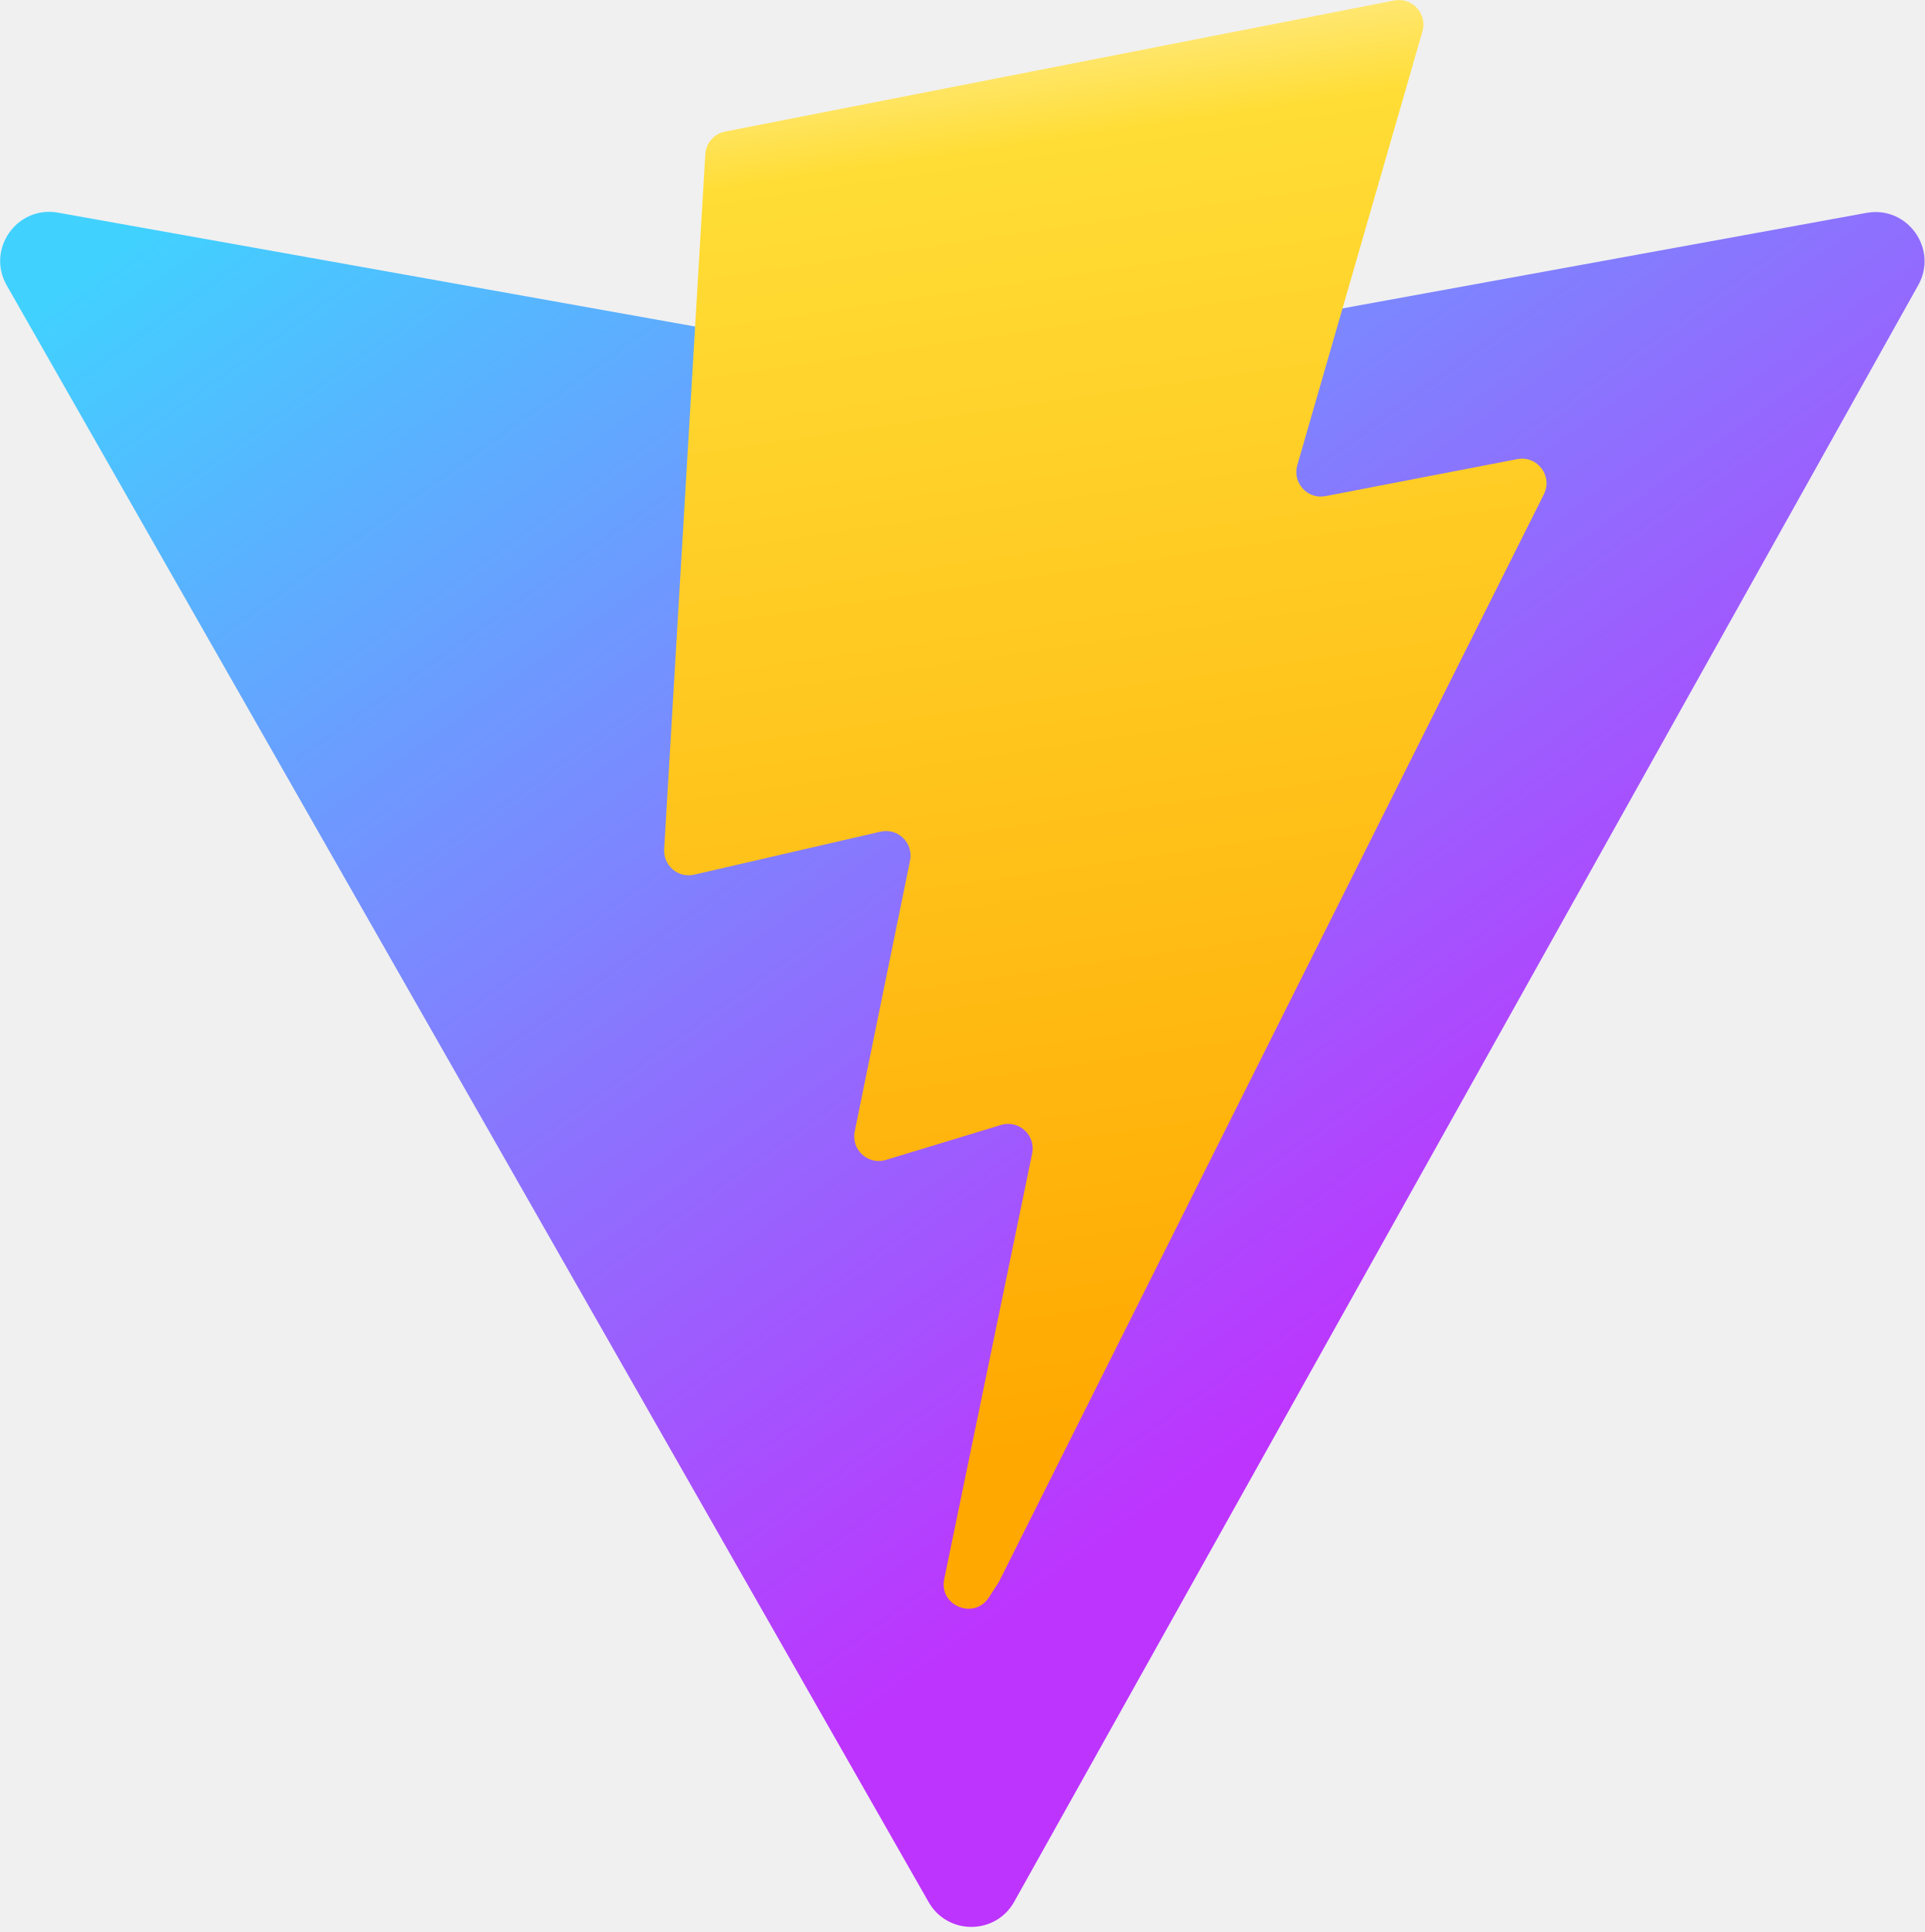
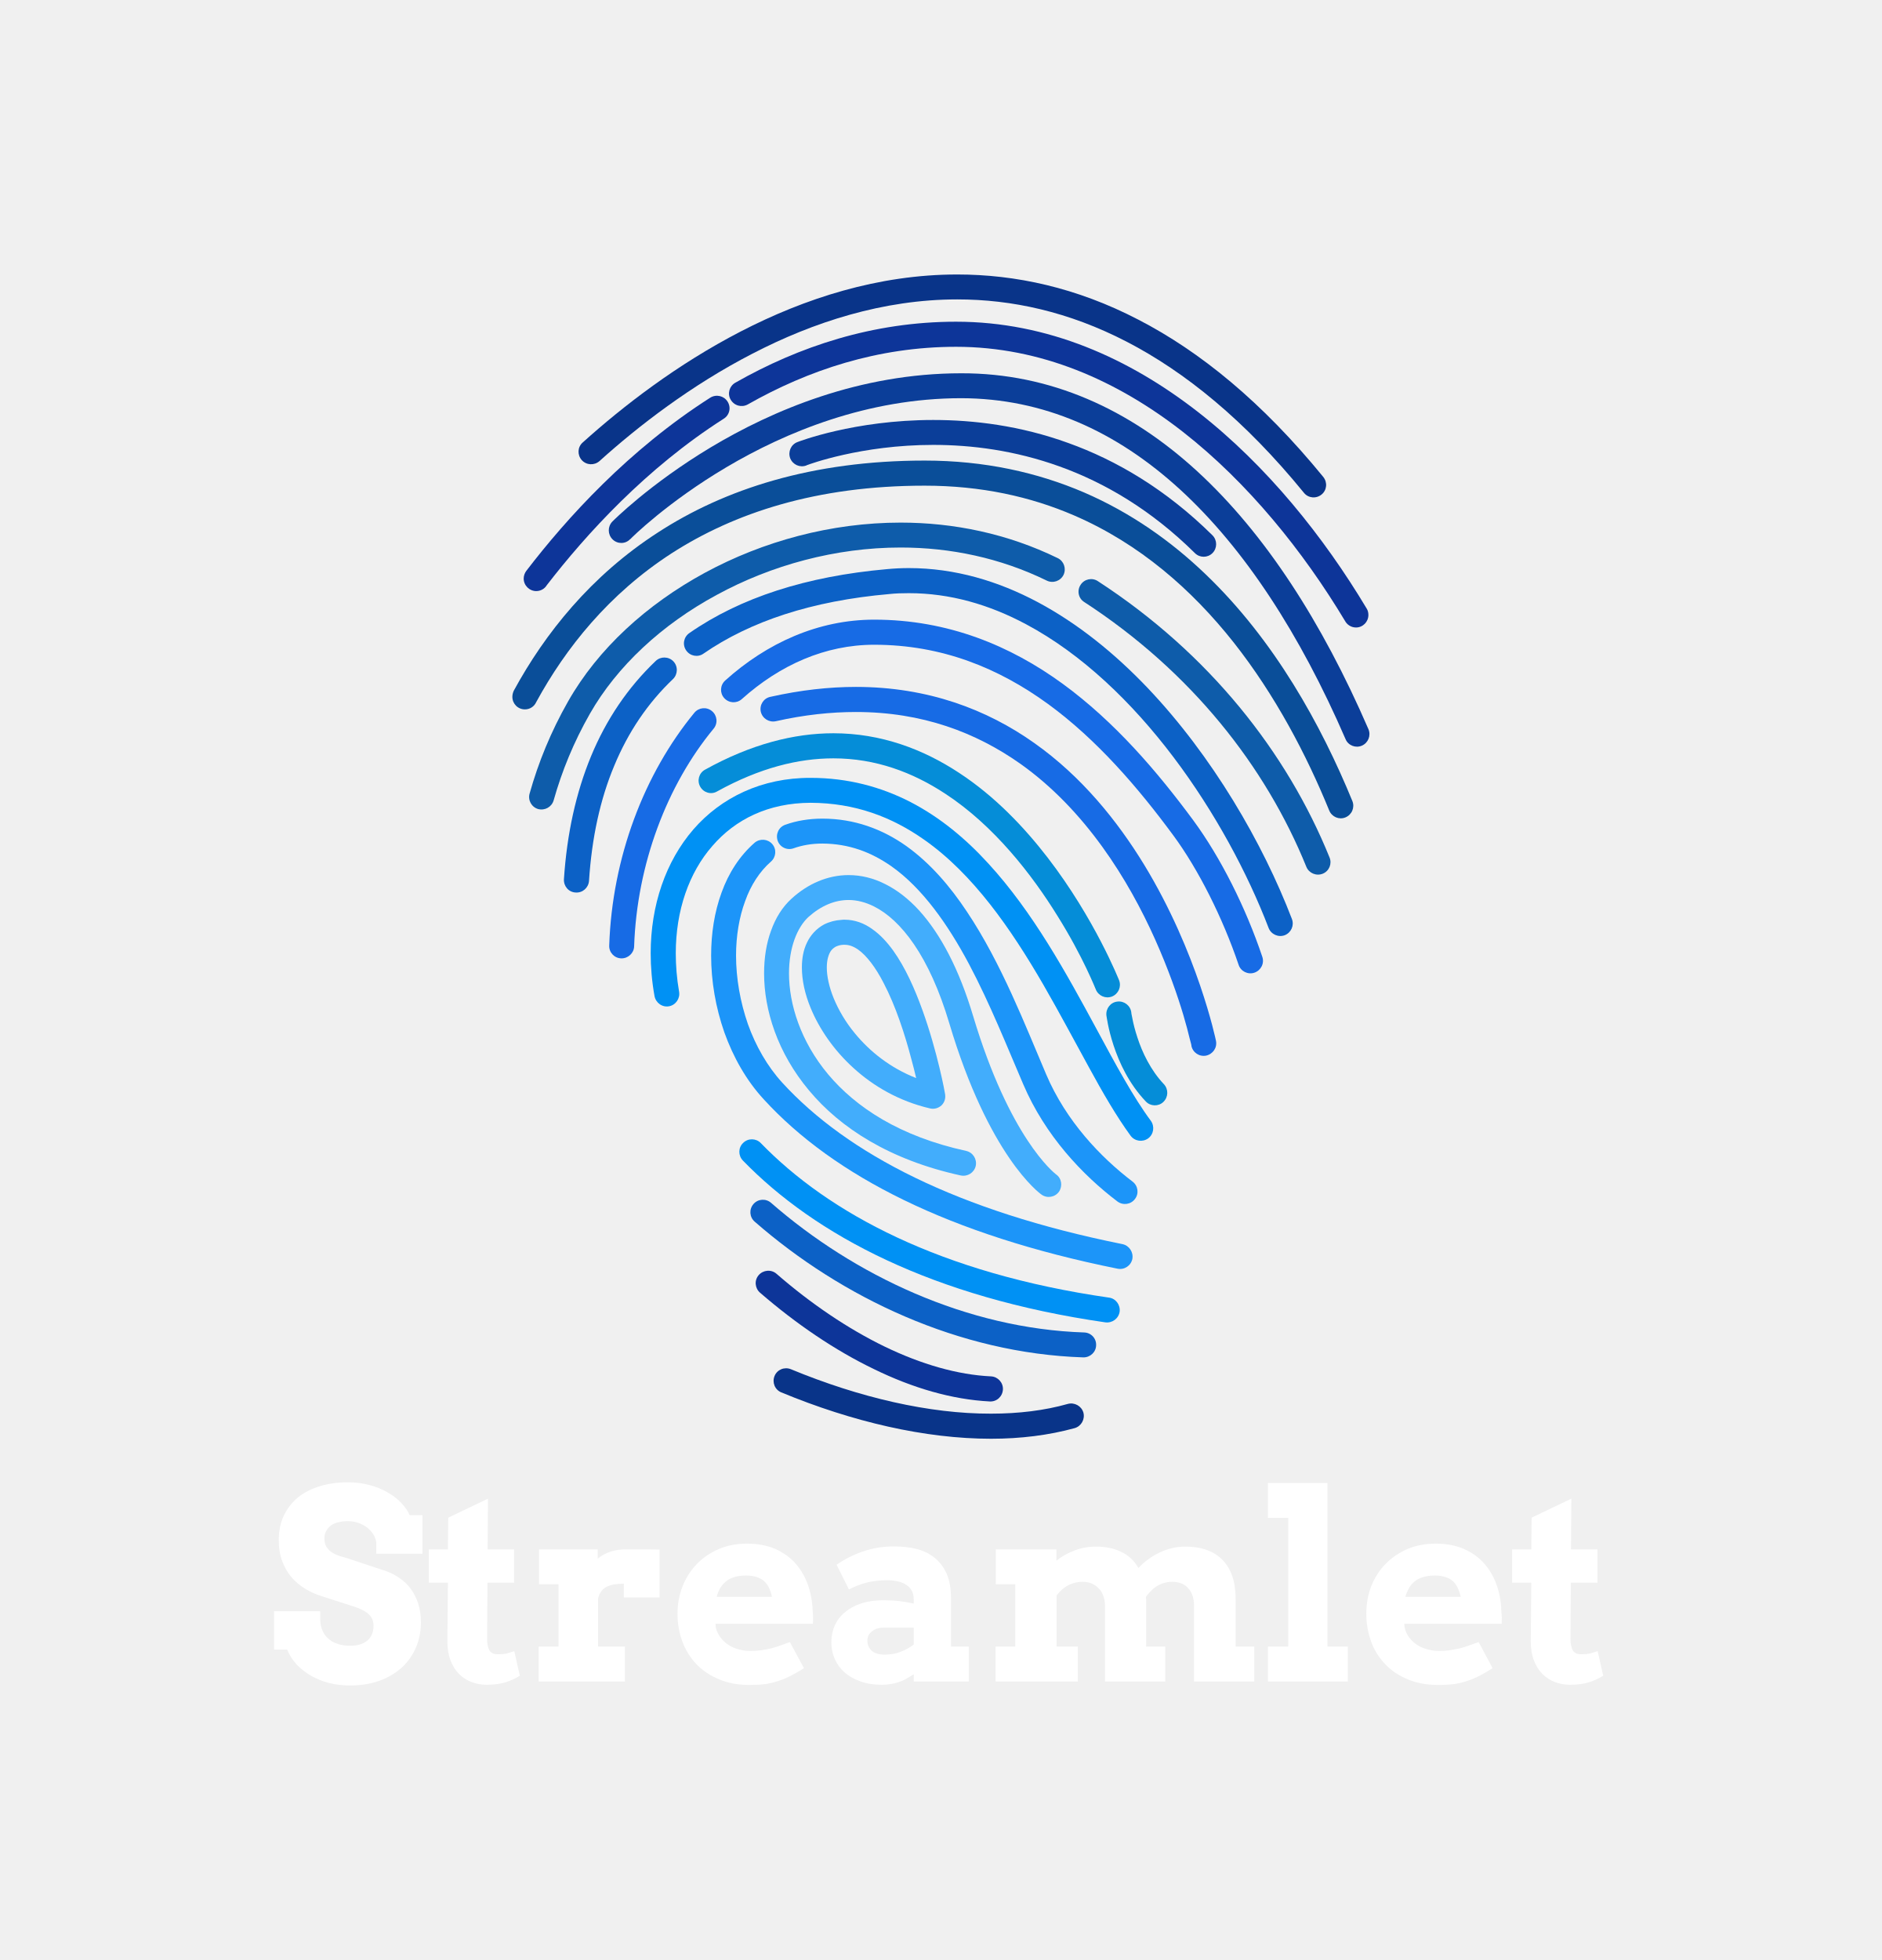
- <svg xmlns="http://www.w3.org/2000/svg" aria-hidden="true" role="img" class="iconify iconify--logos" width="31.88" height="32" preserveAspectRatio="xMidYMid meet" viewBox="0 0 256 257">
+ <svg xmlns="http://www.w3.org/2000/svg" version="1.1" viewBox="0 0 9.259 9.642">
+   <g transform="matrix(0.8571429,0,0,0.8571429,1.322754,7.292036)">
+     <g transform="matrix(1,0,0,1,0,0)" clip-path="url(#SvgjsClipPath7807)">
+       <g clip-path="url(#SvgjsClipPath78051be318cf-b916-417f-a830-ef38249f05f1)">
+         <path d=" M 1.898 -5.861 C 2.122 -6.063 2.424 -6.296 2.775 -6.477 C 3.126 -6.659 3.527 -6.789 3.952 -6.789 C 4.264 -6.789 4.591 -6.719 4.925 -6.546 C 5.259 -6.373 5.602 -6.096 5.942 -5.679 C 5.967 -5.648 6.012 -5.644 6.043 -5.669 C 6.074 -5.694 6.078 -5.739 6.053 -5.77 C 5.703 -6.199 5.346 -6.49 4.991 -6.673 C 4.637 -6.857 4.286 -6.932 3.952 -6.932 C 3.497 -6.932 3.075 -6.794 2.709 -6.605 C 2.343 -6.416 2.033 -6.176 1.802 -5.968 C 1.772 -5.942 1.77 -5.897 1.796 -5.867 C 1.823 -5.837 1.868 -5.835 1.898 -5.861 Z" fill="#093489" transform="matrix(1,0,0,1,0,0)" fill-rule="nonzero" />
+       </g>
+       <g clip-path="url(#SvgjsClipPath78051be318cf-b916-417f-a830-ef38249f05f1)">
+         <path d=" M 5.335 -6.142 C 4.939 -6.451 4.471 -6.661 3.945 -6.661 C 3.467 -6.661 3.042 -6.518 2.678 -6.311 C 2.644 -6.292 2.631 -6.248 2.651 -6.214 C 2.671 -6.179 2.714 -6.167 2.749 -6.186 C 3.096 -6.383 3.496 -6.517 3.945 -6.517 C 4.431 -6.517 4.869 -6.324 5.247 -6.029 C 5.623 -5.735 5.939 -5.341 6.177 -4.945 C 6.189 -4.922 6.213 -4.906 6.241 -4.906 C 6.28 -4.906 6.312 -4.938 6.312 -4.978 L 6.312 -4.978 C 6.312 -4.991 6.309 -5.004 6.302 -5.015 C 6.057 -5.424 5.731 -5.833 5.335 -6.142 Z" fill="#0d3599" transform="matrix(1,0,0,1,0,0)" fill-rule="nonzero" />
+       </g>
+       <g clip-path="url(#SvgjsClipPath78051be318cf-b916-417f-a830-ef38249f05f1)">
+         <path d=" M 1.535 -5.115 C 1.56 -5.115 1.583 -5.128 1.595 -5.148 C 1.822 -5.442 2.167 -5.821 2.611 -6.104 C 2.645 -6.125 2.655 -6.169 2.633 -6.203 C 2.612 -6.236 2.568 -6.246 2.534 -6.225 C 2.067 -5.927 1.711 -5.535 1.478 -5.231 C 1.469 -5.219 1.463 -5.203 1.463 -5.187 L 1.463 -5.187 C 1.463 -5.147 1.496 -5.115 1.535 -5.115 Z" fill="#0d3599" transform="matrix(1,0,0,1,0,0)" fill-rule="nonzero" />
+       </g>
+       <g clip-path="url(#SvgjsClipPath78051be318cf-b916-417f-a830-ef38249f05f1)">
+         <path d=" M 6.312 -4.323 C 6.046 -4.937 5.719 -5.445 5.329 -5.803 C 4.94 -6.16 4.485 -6.366 3.975 -6.365 C 3.39 -6.365 2.891 -6.152 2.537 -5.94 C 2.184 -5.728 1.975 -5.517 1.972 -5.514 C 1.944 -5.485 1.945 -5.44 1.973 -5.412 C 2.001 -5.384 2.047 -5.384 2.074 -5.413 L 2.075 -5.413 C 2.084 -5.423 2.289 -5.626 2.627 -5.826 C 2.965 -6.026 3.435 -6.222 3.975 -6.222 C 4.445 -6.221 4.863 -6.035 5.232 -5.697 C 5.602 -5.358 5.92 -4.867 6.181 -4.265 C 6.196 -4.229 6.239 -4.212 6.275 -4.228 C 6.311 -4.244 6.328 -4.286 6.312 -4.323 Z" fill="#0b3e99" transform="matrix(1,0,0,1,0,0)" fill-rule="nonzero" />
+       </g>
+       <g clip-path="url(#SvgjsClipPath78051be318cf-b916-417f-a830-ef38249f05f1)">
+         <path d=" M 5.377 -5.212 C 5.179 -5.402 4.948 -5.565 4.68 -5.681 C 4.412 -5.796 4.108 -5.864 3.765 -5.864 C 3.118 -5.864 2.616 -5.7 2.233 -5.451 C 1.849 -5.203 1.585 -4.872 1.406 -4.543 C 1.401 -4.532 1.398 -4.52 1.398 -4.508 L 1.398 -4.508 C 1.398 -4.468 1.43 -4.436 1.47 -4.436 C 1.499 -4.436 1.524 -4.453 1.535 -4.478 C 1.705 -4.79 1.953 -5.099 2.311 -5.331 C 2.671 -5.563 3.142 -5.72 3.765 -5.72 C 4.089 -5.72 4.373 -5.657 4.623 -5.549 C 4.998 -5.387 5.298 -5.124 5.538 -4.821 C 5.778 -4.517 5.957 -4.174 6.087 -3.856 C 6.102 -3.819 6.144 -3.801 6.18 -3.816 C 6.217 -3.831 6.235 -3.873 6.22 -3.91 C 6.041 -4.346 5.774 -4.832 5.377 -5.212 Z" fill="#0a4e99" transform="matrix(1,0,0,1,0,0)" fill-rule="nonzero" />
+       </g>
+       <g clip-path="url(#SvgjsClipPath78051be318cf-b916-417f-a830-ef38249f05f1)">
+         <path d=" M 4.759 -5.172 C 4.726 -5.194 4.681 -5.184 4.66 -5.151 C 4.638 -5.118 4.647 -5.073 4.681 -5.052 C 5.296 -4.652 5.723 -4.107 5.956 -3.532 C 5.971 -3.496 6.013 -3.478 6.05 -3.493 C 6.087 -3.508 6.104 -3.55 6.089 -3.586 C 5.845 -4.188 5.399 -4.756 4.759 -5.172 Z" fill="#0e5caa" transform="matrix(1,0,0,1,0,0)" fill-rule="nonzero" />
+       </g>
+       <g clip-path="url(#SvgjsClipPath78051be318cf-b916-417f-a830-ef38249f05f1)">
+         <path d=" M 1.843 -4.411 C 1.998 -4.683 2.256 -4.923 2.571 -5.093 C 2.885 -5.264 3.254 -5.365 3.627 -5.365 C 3.911 -5.365 4.198 -5.306 4.466 -5.175 C 4.501 -5.158 4.544 -5.172 4.562 -5.208 C 4.579 -5.244 4.564 -5.287 4.529 -5.304 C 4.24 -5.445 3.931 -5.508 3.627 -5.508 C 3.228 -5.508 2.837 -5.401 2.503 -5.22 C 2.168 -5.038 1.889 -4.783 1.718 -4.482 L 1.718 -4.482 C 1.619 -4.308 1.547 -4.131 1.497 -3.953 C 1.486 -3.915 1.508 -3.875 1.546 -3.864 C 1.585 -3.854 1.624 -3.876 1.635 -3.914 C 1.682 -4.081 1.75 -4.248 1.843 -4.411 L 1.843 -4.411 Z" fill="#0e5caa" transform="matrix(1,0,0,1,0,0)" fill-rule="nonzero" />
+       </g>
+       <g clip-path="url(#SvgjsClipPath78051be318cf-b916-417f-a830-ef38249f05f1)">
+         <path d=" M 4.823 -1.06 C 3.856 -1.199 3.214 -1.545 2.824 -1.947 C 2.797 -1.975 2.751 -1.976 2.723 -1.948 C 2.694 -1.921 2.694 -1.875 2.721 -1.847 C 3.137 -1.418 3.812 -1.061 4.802 -0.918 C 4.842 -0.913 4.878 -0.94 4.884 -0.979 C 4.889 -1.018 4.862 -1.055 4.823 -1.06 Z" fill="#0091f4" transform="matrix(1,0,0,1,0,0)" fill-rule="nonzero" />
+       </g>
+       <g clip-path="url(#SvgjsClipPath78051be318cf-b916-417f-a830-ef38249f05f1)">
+         <path d=" M 4.749 -2.606 C 4.58 -2.918 4.387 -3.273 4.128 -3.554 C 3.999 -3.695 3.852 -3.817 3.684 -3.904 C 3.515 -3.991 3.324 -4.043 3.11 -4.043 C 2.83 -4.044 2.596 -3.93 2.437 -3.747 C 2.278 -3.563 2.192 -3.312 2.192 -3.036 C 2.192 -2.956 2.199 -2.874 2.214 -2.791 C 2.221 -2.752 2.258 -2.725 2.297 -2.732 C 2.336 -2.739 2.362 -2.777 2.355 -2.816 C 2.342 -2.891 2.336 -2.965 2.336 -3.036 C 2.336 -3.282 2.412 -3.499 2.546 -3.652 C 2.679 -3.806 2.868 -3.899 3.11 -3.9 C 3.365 -3.899 3.576 -3.819 3.762 -3.688 C 4.042 -3.492 4.26 -3.177 4.446 -2.856 C 4.539 -2.695 4.624 -2.534 4.706 -2.385 C 4.787 -2.236 4.866 -2.1 4.947 -1.989 C 4.971 -1.957 5.016 -1.951 5.048 -1.974 C 5.08 -1.998 5.086 -2.043 5.063 -2.075 C 4.964 -2.208 4.861 -2.398 4.749 -2.606 Z" fill="#0091f4" transform="matrix(1,0,0,1,0,0)" fill-rule="nonzero" />
+       </g>
+       <g clip-path="url(#SvgjsClipPath78051be318cf-b916-417f-a830-ef38249f05f1)">
+         <path d=" M 4.139 -0.464 C 4.179 -0.462 4.212 -0.493 4.214 -0.533 C 4.216 -0.572 4.185 -0.606 4.146 -0.608 C 3.954 -0.617 3.746 -0.677 3.535 -0.779 C 3.325 -0.881 3.113 -1.024 2.914 -1.197 C 2.884 -1.223 2.838 -1.219 2.812 -1.189 C 2.786 -1.159 2.79 -1.114 2.82 -1.088 C 3.027 -0.909 3.249 -0.758 3.473 -0.65 C 3.696 -0.541 3.922 -0.475 4.139 -0.464 Z" fill="#0d3599" transform="matrix(1,0,0,1,0,0)" fill-rule="nonzero" />
+       </g>
+       <g clip-path="url(#SvgjsClipPath78051be318cf-b916-417f-a830-ef38249f05f1)">
+         <path d=" M 4.587 -0.45 C 4.453 -0.412 4.304 -0.394 4.146 -0.394 C 3.792 -0.393 3.391 -0.486 2.997 -0.649 C 2.96 -0.664 2.918 -0.647 2.903 -0.61 C 2.888 -0.573 2.905 -0.531 2.942 -0.516 C 3.35 -0.347 3.767 -0.25 4.146 -0.25 C 4.315 -0.25 4.477 -0.27 4.626 -0.311 C 4.664 -0.322 4.686 -0.362 4.676 -0.4 C 4.665 -0.438 4.625 -0.46 4.587 -0.45 Z" fill="#093489" transform="matrix(1,0,0,1,0,0)" fill-rule="nonzero" />
+       </g>
+       <g clip-path="url(#SvgjsClipPath78051be318cf-b916-417f-a830-ef38249f05f1)">
+         <path d=" M 5.043 -4.561 C 4.855 -4.758 4.645 -4.928 4.415 -5.051 C 4.186 -5.173 3.937 -5.247 3.674 -5.247 C 3.633 -5.247 3.591 -5.245 3.549 -5.241 C 3.085 -5.2 2.706 -5.077 2.414 -4.874 C 2.381 -4.851 2.373 -4.807 2.396 -4.774 C 2.418 -4.742 2.463 -4.733 2.495 -4.756 C 2.763 -4.941 3.116 -5.059 3.562 -5.098 C 3.599 -5.102 3.637 -5.103 3.674 -5.103 C 3.91 -5.103 4.135 -5.038 4.348 -4.924 C 4.667 -4.754 4.955 -4.477 5.193 -4.162 C 5.431 -3.847 5.619 -3.495 5.739 -3.182 C 5.753 -3.145 5.795 -3.126 5.832 -3.14 C 5.869 -3.155 5.887 -3.196 5.873 -3.233 C 5.706 -3.668 5.418 -4.167 5.043 -4.561 Z" fill="#0c61c6" transform="matrix(1,0,0,1,0,0)" fill-rule="nonzero" />
+       </g>
+       <g clip-path="url(#SvgjsClipPath78051be318cf-b916-417f-a830-ef38249f05f1)">
+         <path d=" M 2.32 -4.61 C 2.348 -4.637 2.35 -4.683 2.322 -4.712 C 2.295 -4.74 2.249 -4.741 2.221 -4.714 C 2.061 -4.562 1.937 -4.378 1.85 -4.168 C 1.763 -3.958 1.711 -3.721 1.694 -3.461 C 1.692 -3.421 1.721 -3.387 1.761 -3.385 C 1.801 -3.382 1.835 -3.412 1.838 -3.452 C 1.854 -3.699 1.902 -3.92 1.983 -4.113 C 2.063 -4.306 2.175 -4.472 2.32 -4.61 Z" fill="#0c61c6" transform="matrix(1,0,0,1,0,0)" fill-rule="nonzero" />
+       </g>
+       <g clip-path="url(#SvgjsClipPath78051be318cf-b916-417f-a830-ef38249f05f1)">
+         <path d=" M 5.307 -3.799 C 5.101 -4.078 4.857 -4.364 4.557 -4.583 C 4.258 -4.801 3.899 -4.951 3.475 -4.951 C 3.154 -4.951 2.859 -4.817 2.62 -4.602 C 2.59 -4.575 2.588 -4.53 2.614 -4.501 C 2.641 -4.471 2.686 -4.469 2.715 -4.495 C 2.934 -4.691 3.194 -4.807 3.475 -4.807 C 3.865 -4.807 4.191 -4.672 4.473 -4.467 C 4.754 -4.262 4.99 -3.987 5.192 -3.713 C 5.336 -3.518 5.476 -3.239 5.567 -2.97 C 5.579 -2.933 5.62 -2.912 5.658 -2.925 C 5.695 -2.938 5.716 -2.978 5.703 -3.016 C 5.608 -3.299 5.463 -3.587 5.307 -3.799 Z" fill="#176be5" transform="matrix(1,0,0,1,0,0)" fill-rule="nonzero" />
+       </g>
+       <g clip-path="url(#SvgjsClipPath78051be318cf-b916-417f-a830-ef38249f05f1)">
+         <path d=" M 2.544 -4.426 C 2.513 -4.452 2.468 -4.447 2.443 -4.417 C 2.154 -4.066 1.971 -3.585 1.954 -3.081 C 1.952 -3.042 1.983 -3.008 2.023 -3.007 C 2.062 -3.006 2.096 -3.037 2.097 -3.076 C 2.113 -3.548 2.286 -4.002 2.553 -4.325 C 2.579 -4.356 2.574 -4.401 2.544 -4.426 Z" fill="#176be5" transform="matrix(1,0,0,1,0,0)" fill-rule="nonzero" />
+       </g>
+       <g clip-path="url(#SvgjsClipPath78051be318cf-b916-417f-a830-ef38249f05f1)">
+         <path d=" M 4.68 -0.86 C 4.008 -0.882 3.361 -1.187 2.883 -1.604 C 2.853 -1.63 2.808 -1.627 2.782 -1.597 C 2.756 -1.567 2.759 -1.522 2.789 -1.496 C 3.288 -1.06 3.962 -0.74 4.675 -0.717 C 4.715 -0.716 4.748 -0.747 4.749 -0.786 C 4.751 -0.826 4.72 -0.859 4.68 -0.86 Z" fill="#0c61c6" transform="matrix(1,0,0,1,0,0)" fill-rule="nonzero" />
+       </g>
+       <g clip-path="url(#SvgjsClipPath78051be318cf-b916-417f-a830-ef38249f05f1)">
+         <path d=" M 4.986 -2.553 C 4.972 -2.595 4.963 -2.632 4.958 -2.658 C 4.955 -2.671 4.953 -2.681 4.952 -2.688 L 4.951 -2.695 L 4.951 -2.697 L 4.951 -2.697 L 4.951 -2.697 C 4.946 -2.736 4.91 -2.764 4.871 -2.759 C 4.832 -2.755 4.804 -2.719 4.808 -2.68 C 4.809 -2.676 4.817 -2.605 4.849 -2.508 C 4.881 -2.411 4.936 -2.289 5.034 -2.186 C 5.061 -2.157 5.107 -2.156 5.135 -2.183 C 5.164 -2.211 5.165 -2.256 5.138 -2.285 C 5.062 -2.365 5.013 -2.469 4.986 -2.553 Z" fill="#058dd8" transform="matrix(1,0,0,1,0,0)" fill-rule="nonzero" />
+       </g>
+       <g clip-path="url(#SvgjsClipPath78051be318cf-b916-417f-a830-ef38249f05f1)">
+         <path d=" M 5.025 -3.544 C 4.871 -3.796 4.666 -4.051 4.394 -4.243 C 4.122 -4.436 3.782 -4.565 3.37 -4.565 C 3.216 -4.565 3.053 -4.547 2.879 -4.508 C 2.84 -4.5 2.816 -4.462 2.824 -4.423 C 2.833 -4.384 2.871 -4.36 2.91 -4.368 C 3.074 -4.405 3.227 -4.421 3.37 -4.421 C 3.752 -4.421 4.059 -4.303 4.311 -4.126 C 4.688 -3.86 4.936 -3.455 5.088 -3.115 C 5.164 -2.945 5.217 -2.792 5.25 -2.681 C 5.266 -2.626 5.278 -2.582 5.285 -2.551 C 5.289 -2.536 5.292 -2.524 5.294 -2.517 L 5.296 -2.508 L 5.296 -2.505 C 5.304 -2.466 5.342 -2.441 5.381 -2.449 C 5.42 -2.458 5.445 -2.495 5.437 -2.534 C 5.436 -2.539 5.333 -3.038 5.025 -3.544 Z" fill="#176be5" transform="matrix(1,0,0,1,0,0)" fill-rule="nonzero" />
+       </g>
+       <g clip-path="url(#SvgjsClipPath78051be318cf-b916-417f-a830-ef38249f05f1)">
+         <path d=" M 2.476 -3.993 C 2.495 -3.958 2.539 -3.945 2.573 -3.965 C 2.819 -4.101 3.041 -4.155 3.241 -4.155 C 3.483 -4.155 3.696 -4.075 3.883 -3.952 C 4.163 -3.769 4.381 -3.487 4.527 -3.251 C 4.601 -3.133 4.656 -3.027 4.693 -2.95 C 4.711 -2.912 4.725 -2.881 4.734 -2.86 C 4.738 -2.85 4.742 -2.842 4.744 -2.836 L 4.747 -2.83 L 4.747 -2.829 C 4.762 -2.792 4.803 -2.774 4.84 -2.788 C 4.877 -2.803 4.895 -2.844 4.881 -2.881 C 4.879 -2.885 4.742 -3.233 4.471 -3.585 C 4.336 -3.76 4.167 -3.938 3.962 -4.072 C 3.757 -4.207 3.515 -4.299 3.241 -4.299 C 3.014 -4.299 2.767 -4.236 2.504 -4.09 C 2.469 -4.071 2.457 -4.027 2.476 -3.993 Z" fill="#058dd8" transform="matrix(1,0,0,1,0,0)" fill-rule="nonzero" />
+       </g>
+       <g clip-path="url(#SvgjsClipPath78051be318cf-b916-417f-a830-ef38249f05f1)">
+         <path d=" M 4.958 -1.726 C 4.774 -1.866 4.576 -2.074 4.462 -2.342 L 4.462 -2.342 C 4.344 -2.618 4.206 -2.978 4.008 -3.274 C 3.91 -3.422 3.796 -3.554 3.659 -3.652 C 3.522 -3.749 3.361 -3.809 3.178 -3.809 C 3.101 -3.809 3.029 -3.797 2.965 -3.774 C 2.927 -3.761 2.908 -3.72 2.921 -3.682 C 2.934 -3.645 2.975 -3.625 3.013 -3.639 C 3.061 -3.656 3.116 -3.666 3.178 -3.666 C 3.33 -3.665 3.458 -3.617 3.576 -3.534 C 3.751 -3.41 3.897 -3.204 4.019 -2.975 C 4.141 -2.745 4.24 -2.495 4.33 -2.286 L 4.33 -2.286 C 4.457 -1.988 4.672 -1.763 4.871 -1.612 C 4.903 -1.588 4.948 -1.594 4.972 -1.626 C 4.996 -1.657 4.99 -1.702 4.958 -1.726 Z" fill="#1c95f9" transform="matrix(1,0,0,1,0,0)" fill-rule="nonzero" />
+       </g>
+       <g clip-path="url(#SvgjsClipPath78051be318cf-b916-417f-a830-ef38249f05f1)">
+         <path d=" M 4.9 -1.367 C 3.955 -1.557 3.321 -1.885 2.947 -2.294 C 2.862 -2.387 2.795 -2.504 2.75 -2.63 C 2.706 -2.757 2.682 -2.893 2.682 -3.023 C 2.682 -3.135 2.7 -3.243 2.734 -3.335 C 2.767 -3.428 2.818 -3.506 2.882 -3.562 C 2.912 -3.588 2.916 -3.633 2.89 -3.663 C 2.864 -3.693 2.819 -3.696 2.789 -3.671 C 2.702 -3.595 2.639 -3.496 2.599 -3.385 C 2.558 -3.273 2.539 -3.15 2.539 -3.023 C 2.539 -2.876 2.565 -2.725 2.615 -2.582 C 2.666 -2.44 2.741 -2.306 2.842 -2.197 C 3.245 -1.757 3.909 -1.42 4.872 -1.226 C 4.911 -1.218 4.949 -1.243 4.957 -1.282 C 4.964 -1.321 4.939 -1.359 4.9 -1.367 Z" fill="#1c95f9" transform="matrix(1,0,0,1,0,0)" fill-rule="nonzero" />
+       </g>
+       <g clip-path="url(#SvgjsClipPath78051be318cf-b916-417f-a830-ef38249f05f1)">
+         <path d=" M 4.436 -1.651 C 4.468 -1.628 4.513 -1.636 4.536 -1.668 C 4.558 -1.701 4.551 -1.746 4.518 -1.768 L 4.518 -1.768 C 4.506 -1.778 4.253 -1.976 4.043 -2.676 C 3.962 -2.947 3.856 -3.146 3.734 -3.281 C 3.673 -3.348 3.607 -3.399 3.539 -3.433 C 3.47 -3.468 3.399 -3.485 3.328 -3.485 C 3.209 -3.485 3.095 -3.436 3.001 -3.35 C 2.948 -3.302 2.909 -3.239 2.883 -3.166 C 2.856 -3.093 2.843 -3.01 2.843 -2.921 C 2.843 -2.71 2.92 -2.465 3.101 -2.249 C 3.281 -2.033 3.565 -1.85 3.972 -1.761 C 4.011 -1.753 4.049 -1.777 4.058 -1.816 C 4.066 -1.855 4.042 -1.893 4.003 -1.902 C 3.622 -1.985 3.37 -2.152 3.211 -2.341 C 3.052 -2.531 2.986 -2.745 2.986 -2.921 C 2.986 -2.995 2.998 -3.062 3.018 -3.117 C 3.038 -3.172 3.066 -3.215 3.097 -3.244 C 3.171 -3.31 3.249 -3.342 3.328 -3.342 C 3.375 -3.342 3.424 -3.33 3.474 -3.305 C 3.55 -3.267 3.629 -3.197 3.704 -3.087 C 3.779 -2.977 3.849 -2.827 3.906 -2.635 C 4.133 -1.874 4.421 -1.661 4.436 -1.651 Z" fill="#42adfc" transform="matrix(1,0,0,1,0,0)" fill-rule="nonzero" />
+       </g>
+       <g clip-path="url(#SvgjsClipPath78051be318cf-b916-417f-a830-ef38249f05f1)">
+         <path d=" M 3.752 -2.71 C 3.708 -2.832 3.654 -2.954 3.584 -3.052 C 3.549 -3.1 3.51 -3.143 3.464 -3.175 C 3.419 -3.208 3.364 -3.229 3.305 -3.229 C 3.299 -3.229 3.293 -3.229 3.287 -3.228 C 3.252 -3.226 3.218 -3.217 3.188 -3.202 C 3.143 -3.178 3.109 -3.14 3.089 -3.097 C 3.068 -3.054 3.06 -3.005 3.06 -2.955 C 3.06 -2.882 3.077 -2.803 3.11 -2.723 C 3.159 -2.604 3.242 -2.481 3.357 -2.377 C 3.471 -2.273 3.619 -2.187 3.795 -2.146 C 3.819 -2.14 3.843 -2.147 3.861 -2.163 C 3.879 -2.18 3.886 -2.204 3.882 -2.228 L 3.882 -2.228 C 3.882 -2.232 3.839 -2.469 3.752 -2.71 Z M 3.364 -2.577 C 3.31 -2.642 3.27 -2.712 3.243 -2.777 C 3.216 -2.843 3.203 -2.905 3.203 -2.955 C 3.203 -3 3.214 -3.033 3.228 -3.052 C 3.236 -3.062 3.244 -3.068 3.254 -3.074 C 3.265 -3.079 3.278 -3.084 3.297 -3.085 L 3.305 -3.085 C 3.33 -3.085 3.354 -3.077 3.382 -3.058 C 3.431 -3.024 3.484 -2.954 3.529 -2.866 C 3.598 -2.735 3.652 -2.568 3.687 -2.434 C 3.699 -2.392 3.708 -2.353 3.716 -2.32 C 3.568 -2.378 3.45 -2.472 3.364 -2.577 Z" fill="#42adfc" transform="matrix(1,0,0,1,0,0)" fill-rule="nonzero" />
+       </g>
+       <g clip-path="url(#SvgjsClipPath78051be318cf-b916-417f-a830-ef38249f05f1)">
+         <path d=" M 3.086 -5.836 L 3.087 -5.837 C 3.1 -5.842 3.4 -5.954 3.814 -5.954 C 4.033 -5.954 4.282 -5.923 4.54 -5.83 C 4.798 -5.737 5.064 -5.582 5.316 -5.333 C 5.344 -5.305 5.389 -5.305 5.417 -5.333 C 5.445 -5.361 5.445 -5.407 5.417 -5.435 C 5.15 -5.699 4.865 -5.866 4.589 -5.965 C 4.313 -6.065 4.046 -6.097 3.814 -6.097 C 3.36 -6.097 3.039 -5.972 3.034 -5.97 C 2.997 -5.956 2.979 -5.914 2.993 -5.877 C 3.008 -5.84 3.049 -5.822 3.086 -5.836 Z" fill="#0b3e99" transform="matrix(1,0,0,1,0,0)" fill-rule="nonzero" />
+       </g>
+     </g>
+     <g>
+       <path d=" M 0.617 0.346 Q 0.613 0.32 0.599 0.297 Q 0.584 0.275 0.562 0.258 Q 0.54 0.242 0.512 0.232 Q 0.483 0.223 0.453 0.223 Q 0.425 0.223 0.401 0.229 Q 0.376 0.234 0.359 0.246 Q 0.341 0.259 0.33 0.278 Q 0.319 0.297 0.319 0.323 Q 0.319 0.356 0.334 0.375 Q 0.348 0.395 0.37 0.407 Q 0.393 0.42 0.42 0.427 Q 0.447 0.434 0.472 0.443 L 0.674 0.51 Q 0.716 0.525 0.752 0.551 Q 0.789 0.576 0.816 0.613 Q 0.842 0.65 0.858 0.697 Q 0.873 0.745 0.873 0.804 Q 0.873 0.885 0.843 0.951 Q 0.814 1.018 0.76 1.066 Q 0.707 1.113 0.632 1.14 Q 0.557 1.166 0.467 1.166 Q 0.403 1.166 0.346 1.152 Q 0.289 1.137 0.242 1.11 Q 0.196 1.083 0.16 1.046 Q 0.125 1.008 0.105 0.96 L 0.03 0.96 L 0.03 0.74 L 0.295 0.74 L 0.295 0.785 Q 0.295 0.818 0.306 0.846 Q 0.316 0.874 0.338 0.894 Q 0.359 0.915 0.391 0.926 Q 0.423 0.938 0.467 0.938 Q 0.532 0.938 0.567 0.907 Q 0.601 0.877 0.601 0.823 Q 0.601 0.795 0.589 0.776 Q 0.577 0.757 0.558 0.745 Q 0.539 0.732 0.516 0.723 Q 0.492 0.714 0.469 0.707 L 0.302 0.653 Q 0.254 0.638 0.21 0.612 Q 0.166 0.585 0.131 0.546 Q 0.097 0.506 0.077 0.453 Q 0.057 0.4 0.057 0.332 Q 0.057 0.253 0.086 0.191 Q 0.116 0.129 0.168 0.086 Q 0.221 0.044 0.294 0.022 Q 0.366 0 0.453 0 Q 0.521 0 0.579 0.016 Q 0.636 0.031 0.682 0.058 Q 0.728 0.084 0.76 0.118 Q 0.792 0.152 0.809 0.189 L 0.882 0.189 L 0.882 0.41 L 0.617 0.41 L 0.617 0.346 M 1.256 0.385 L 1.408 0.385 L 1.408 0.576 L 1.255 0.576 L 1.253 0.897 Q 1.253 0.925 1.258 0.942 Q 1.262 0.959 1.27 0.97 Q 1.279 0.98 1.291 0.984 Q 1.302 0.987 1.318 0.987 Q 1.345 0.987 1.367 0.982 Q 1.388 0.976 1.409 0.969 L 1.441 1.11 Q 1.403 1.134 1.358 1.148 Q 1.312 1.162 1.249 1.162 Q 1.204 1.162 1.163 1.146 Q 1.123 1.131 1.092 1.1 Q 1.061 1.069 1.043 1.022 Q 1.025 0.975 1.025 0.913 L 1.028 0.576 L 0.918 0.576 L 0.918 0.385 L 1.028 0.385 L 1.03 0.203 L 1.258 0.094 L 1.256 0.385 M 2.243 0.661 L 2.038 0.661 L 2.038 0.582 Q 2.008 0.582 1.983 0.586 Q 1.958 0.59 1.939 0.6 Q 1.92 0.609 1.908 0.626 Q 1.895 0.643 1.89 0.668 L 1.89 0.943 L 2.044 0.943 L 2.044 1.143 L 1.549 1.143 L 1.549 0.943 L 1.663 0.943 L 1.663 0.585 L 1.551 0.585 L 1.551 0.385 L 1.888 0.385 L 1.888 0.438 Q 1.92 0.412 1.961 0.398 Q 2.001 0.385 2.049 0.385 Q 2.097 0.385 2.148 0.385 Q 2.199 0.386 2.243 0.386 L 2.243 0.661 M 2.564 0.812 L 2.566 0.834 Q 2.574 0.867 2.594 0.892 Q 2.613 0.917 2.64 0.934 Q 2.666 0.951 2.698 0.959 Q 2.73 0.968 2.763 0.968 Q 2.796 0.968 2.826 0.964 Q 2.856 0.959 2.884 0.953 Q 2.911 0.946 2.938 0.936 Q 2.964 0.927 2.991 0.917 L 3.072 1.067 Q 3.03 1.093 2.995 1.111 Q 2.96 1.129 2.925 1.14 Q 2.89 1.152 2.851 1.158 Q 2.811 1.163 2.758 1.163 Q 2.659 1.163 2.583 1.13 Q 2.506 1.098 2.453 1.042 Q 2.401 0.987 2.373 0.912 Q 2.346 0.837 2.346 0.754 Q 2.346 0.67 2.375 0.597 Q 2.404 0.524 2.457 0.469 Q 2.509 0.415 2.583 0.383 Q 2.656 0.352 2.745 0.352 Q 2.834 0.352 2.904 0.381 Q 2.973 0.411 3.021 0.463 Q 3.068 0.516 3.094 0.586 Q 3.119 0.657 3.122 0.738 Q 3.124 0.757 3.124 0.775 Q 3.125 0.792 3.123 0.812 L 2.564 0.812 M 2.739 0.535 Q 2.698 0.535 2.669 0.545 Q 2.64 0.554 2.621 0.572 Q 2.601 0.589 2.589 0.611 Q 2.577 0.633 2.571 0.657 L 2.888 0.657 Q 2.883 0.632 2.873 0.61 Q 2.864 0.588 2.847 0.571 Q 2.83 0.554 2.804 0.545 Q 2.778 0.535 2.739 0.535 M 3.702 1.102 Q 3.676 1.118 3.655 1.13 Q 3.634 1.141 3.612 1.148 Q 3.591 1.155 3.568 1.158 Q 3.546 1.162 3.519 1.162 Q 3.45 1.162 3.397 1.143 Q 3.343 1.124 3.306 1.092 Q 3.269 1.059 3.249 1.015 Q 3.229 0.97 3.229 0.918 Q 3.229 0.866 3.249 0.821 Q 3.27 0.776 3.308 0.745 Q 3.346 0.713 3.401 0.695 Q 3.456 0.677 3.527 0.677 Q 3.579 0.677 3.622 0.682 Q 3.665 0.688 3.702 0.696 L 3.702 0.672 Q 3.702 0.644 3.691 0.623 Q 3.68 0.602 3.66 0.589 Q 3.64 0.575 3.612 0.569 Q 3.584 0.562 3.552 0.562 Q 3.483 0.562 3.43 0.576 Q 3.378 0.59 3.33 0.615 L 3.259 0.473 Q 3.334 0.422 3.416 0.395 Q 3.497 0.368 3.589 0.368 Q 3.66 0.368 3.72 0.383 Q 3.781 0.399 3.824 0.435 Q 3.867 0.47 3.892 0.527 Q 3.916 0.584 3.916 0.667 L 3.916 0.943 L 4.018 0.943 L 4.018 1.143 L 3.702 1.143 L 3.702 1.102 M 3.535 0.989 Q 3.587 0.989 3.629 0.972 Q 3.672 0.955 3.702 0.931 L 3.702 0.834 L 3.526 0.834 Q 3.509 0.834 3.493 0.839 Q 3.477 0.844 3.464 0.854 Q 3.451 0.864 3.443 0.877 Q 3.436 0.891 3.436 0.91 Q 3.436 0.943 3.46 0.966 Q 3.485 0.989 3.535 0.989 M 4.173 0.385 L 4.521 0.385 L 4.521 0.45 Q 4.567 0.413 4.626 0.391 Q 4.685 0.369 4.747 0.369 Q 4.833 0.369 4.895 0.4 Q 4.957 0.43 4.992 0.492 Q 5.016 0.465 5.047 0.443 Q 5.077 0.42 5.112 0.404 Q 5.146 0.387 5.184 0.378 Q 5.221 0.369 5.261 0.369 Q 5.4 0.369 5.475 0.446 Q 5.55 0.523 5.55 0.671 L 5.55 0.943 L 5.657 0.943 L 5.657 1.143 L 5.311 1.143 L 5.311 0.708 Q 5.311 0.644 5.277 0.607 Q 5.244 0.571 5.185 0.571 Q 5.144 0.571 5.108 0.59 Q 5.071 0.609 5.035 0.657 Q 5.036 0.665 5.036 0.673 Q 5.036 0.682 5.036 0.691 L 5.036 0.943 L 5.146 0.943 L 5.146 1.143 L 4.8 1.143 L 4.8 0.707 Q 4.8 0.676 4.79 0.651 Q 4.781 0.626 4.764 0.609 Q 4.747 0.591 4.724 0.581 Q 4.701 0.571 4.673 0.571 Q 4.636 0.57 4.597 0.587 Q 4.558 0.604 4.522 0.649 L 4.522 0.943 L 4.644 0.943 L 4.644 1.143 L 4.172 1.143 L 4.172 0.943 L 4.285 0.943 L 4.285 0.585 L 4.173 0.585 L 4.173 0.385 M 5.735 0.004 L 6.077 0.004 L 6.077 0.943 L 6.194 0.943 L 6.194 1.143 L 5.735 1.143 L 5.735 0.943 L 5.852 0.943 L 5.852 0.204 L 5.735 0.204 L 5.735 0.004 M 6.518 0.812 L 6.52 0.834 Q 6.528 0.867 6.547 0.892 Q 6.567 0.917 6.593 0.934 Q 6.62 0.951 6.652 0.959 Q 6.684 0.968 6.717 0.968 Q 6.75 0.968 6.78 0.964 Q 6.809 0.959 6.837 0.953 Q 6.865 0.946 6.891 0.936 Q 6.918 0.927 6.945 0.917 L 7.025 1.067 Q 6.984 1.093 6.949 1.111 Q 6.914 1.129 6.879 1.14 Q 6.844 1.152 6.804 1.158 Q 6.765 1.163 6.712 1.163 Q 6.613 1.163 6.536 1.13 Q 6.459 1.098 6.407 1.042 Q 6.354 0.987 6.327 0.912 Q 6.3 0.837 6.3 0.754 Q 6.3 0.67 6.328 0.597 Q 6.357 0.524 6.41 0.469 Q 6.463 0.415 6.536 0.383 Q 6.609 0.352 6.699 0.352 Q 6.788 0.352 6.857 0.381 Q 6.927 0.411 6.974 0.463 Q 7.022 0.516 7.047 0.586 Q 7.073 0.657 7.075 0.738 Q 7.077 0.757 7.078 0.775 Q 7.078 0.792 7.077 0.812 L 6.518 0.812 M 6.693 0.535 Q 6.652 0.535 6.623 0.545 Q 6.594 0.554 6.574 0.572 Q 6.554 0.589 6.543 0.611 Q 6.531 0.633 6.524 0.657 L 6.842 0.657 Q 6.836 0.632 6.827 0.61 Q 6.817 0.588 6.801 0.571 Q 6.784 0.554 6.758 0.545 Q 6.732 0.535 6.693 0.535 M 7.475 0.385 L 7.627 0.385 L 7.627 0.576 L 7.474 0.576 L 7.472 0.897 Q 7.472 0.925 7.477 0.942 Q 7.481 0.959 7.489 0.97 Q 7.498 0.98 7.51 0.984 Q 7.521 0.987 7.537 0.987 Q 7.564 0.987 7.586 0.982 Q 7.607 0.976 7.628 0.969 L 7.66 1.11 Q 7.622 1.134 7.577 1.148 Q 7.531 1.162 7.468 1.162 Q 7.423 1.162 7.382 1.146 Q 7.342 1.131 7.311 1.1 Q 7.28 1.069 7.262 1.022 Q 7.244 0.975 7.244 0.913 L 7.247 0.576 L 7.137 0.576 L 7.137 0.385 L 7.247 0.385 L 7.249 0.203 L 7.477 0.094 L 7.475 0.385" fill="#ffffff" fill-rule="nonzero" />
+     </g>
+     <g />
+   </g>
  <defs>
-     <linearGradient id="IconifyId1813088fe1fbc01fb466" x1="-.828%" x2="57.636%" y1="7.652%" y2="78.411%">
-       <stop offset="0%" stop-color="#41D1FF" />
-       <stop offset="100%" stop-color="#BD34FE" />
-     </linearGradient>
-     <linearGradient id="IconifyId1813088fe1fbc01fb467" x1="43.376%" x2="50.316%" y1="2.242%" y2="89.03%">
-       <stop offset="0%" stop-color="#FFEA83" />
-       <stop offset="8.333%" stop-color="#FFDD35" />
-       <stop offset="100%" stop-color="#FFA800" />
-     </linearGradient>
+     <clipPath id="SvgjsClipPath7807">
+       <path d=" M 1.398 -6.932 h 4.92 v 6.682 h -4.92 Z" />
+     </clipPath>
+     <clipPath id="SvgjsClipPath78051be318cf-b916-417f-a830-ef38249f05f1">
+       <path d=" M 1.398 -6.932 L 6.318 -6.932 L 6.318 -0.25 L 1.398 -0.25 Z" />
+     </clipPath>
  </defs>
-   <path fill="url(#IconifyId1813088fe1fbc01fb466)" d="M255.153 37.938L134.897 252.976c-2.483 4.44-8.862 4.466-11.382.048L.875 37.958c-2.746-4.814 1.371-10.646 6.827-9.67l120.385 21.517a6.537 6.537 0 0 0 2.322-.004l117.867-21.483c5.438-.991 9.574 4.796 6.877 9.62Z" />
-   <path fill="url(#IconifyId1813088fe1fbc01fb467)" d="M185.432.063L96.44 17.501a3.268 3.268 0 0 0-2.634 3.014l-5.474 92.456a3.268 3.268 0 0 0 3.997 3.378l24.777-5.718c2.318-.535 4.413 1.507 3.936 3.838l-7.361 36.047c-.495 2.426 1.782 4.5 4.151 3.78l15.304-4.649c2.372-.72 4.652 1.36 4.15 3.788l-11.698 56.621c-.732 3.542 3.979 5.473 5.943 2.437l1.313-2.028l72.516-144.72c1.215-2.423-.88-5.186-3.54-4.672l-25.505 4.922c-2.396.462-4.435-1.77-3.759-4.114l16.646-57.705c.677-2.35-1.37-4.583-3.769-4.113Z" />
</svg>
